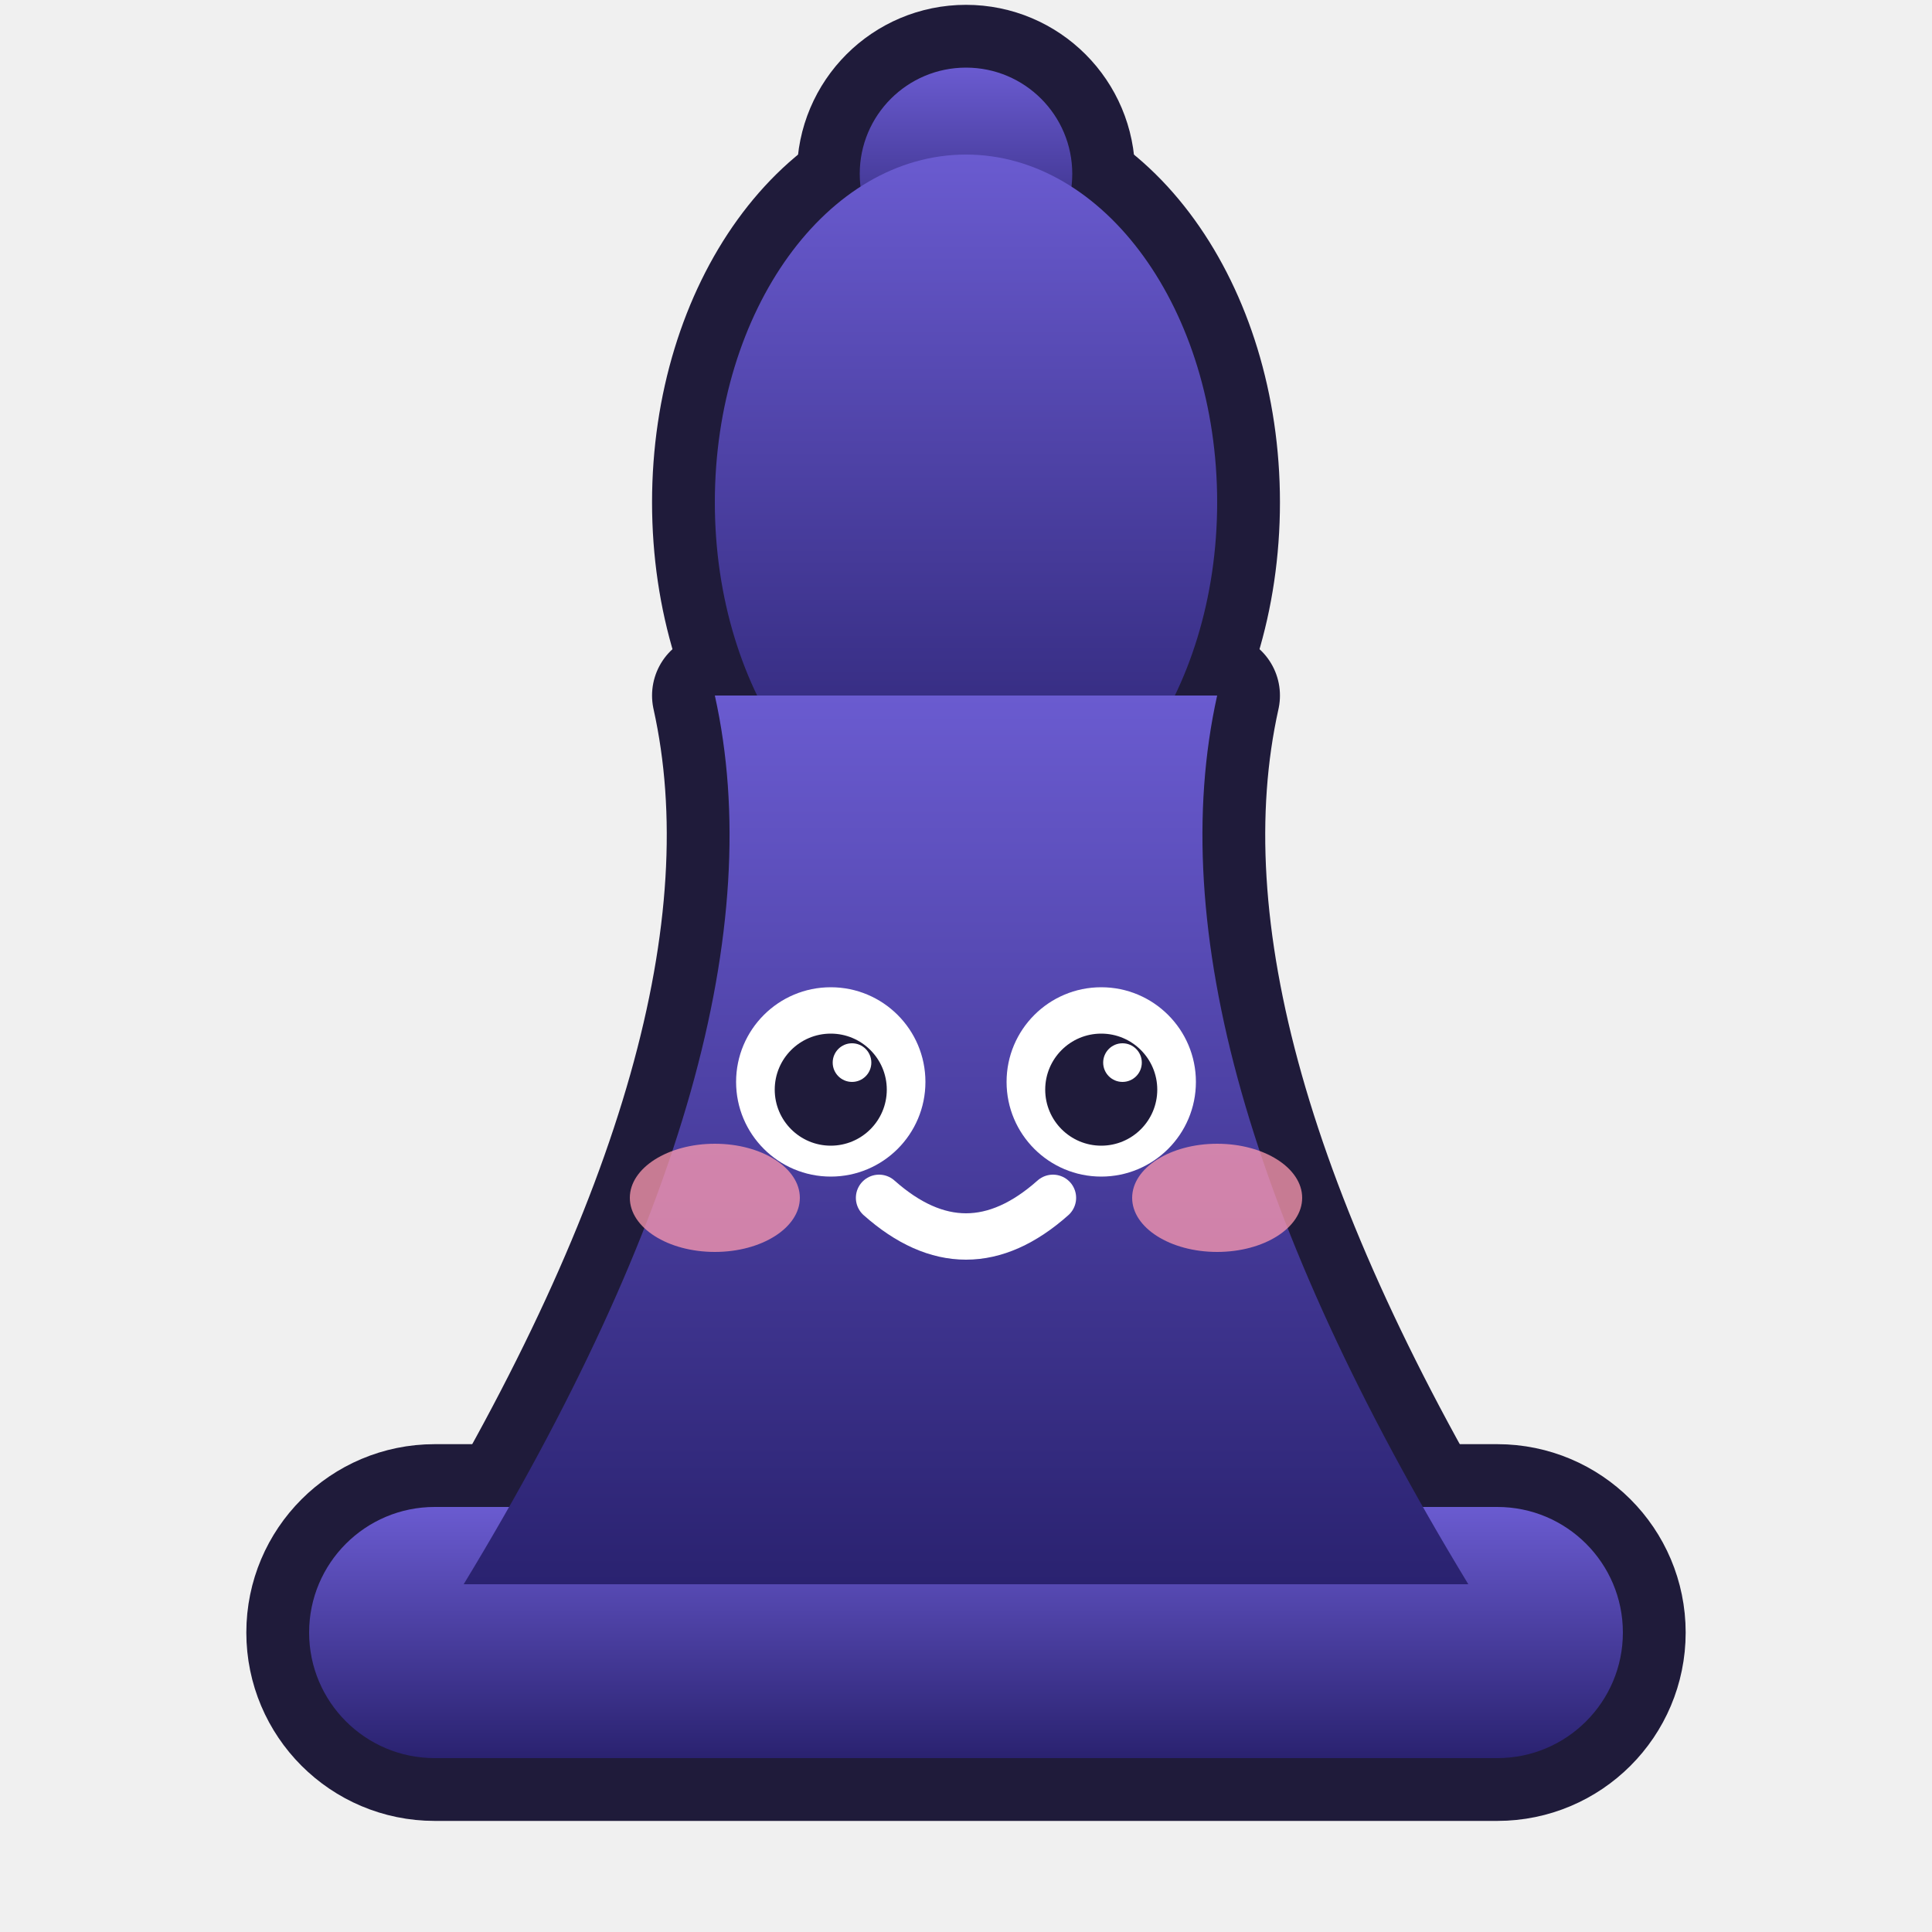
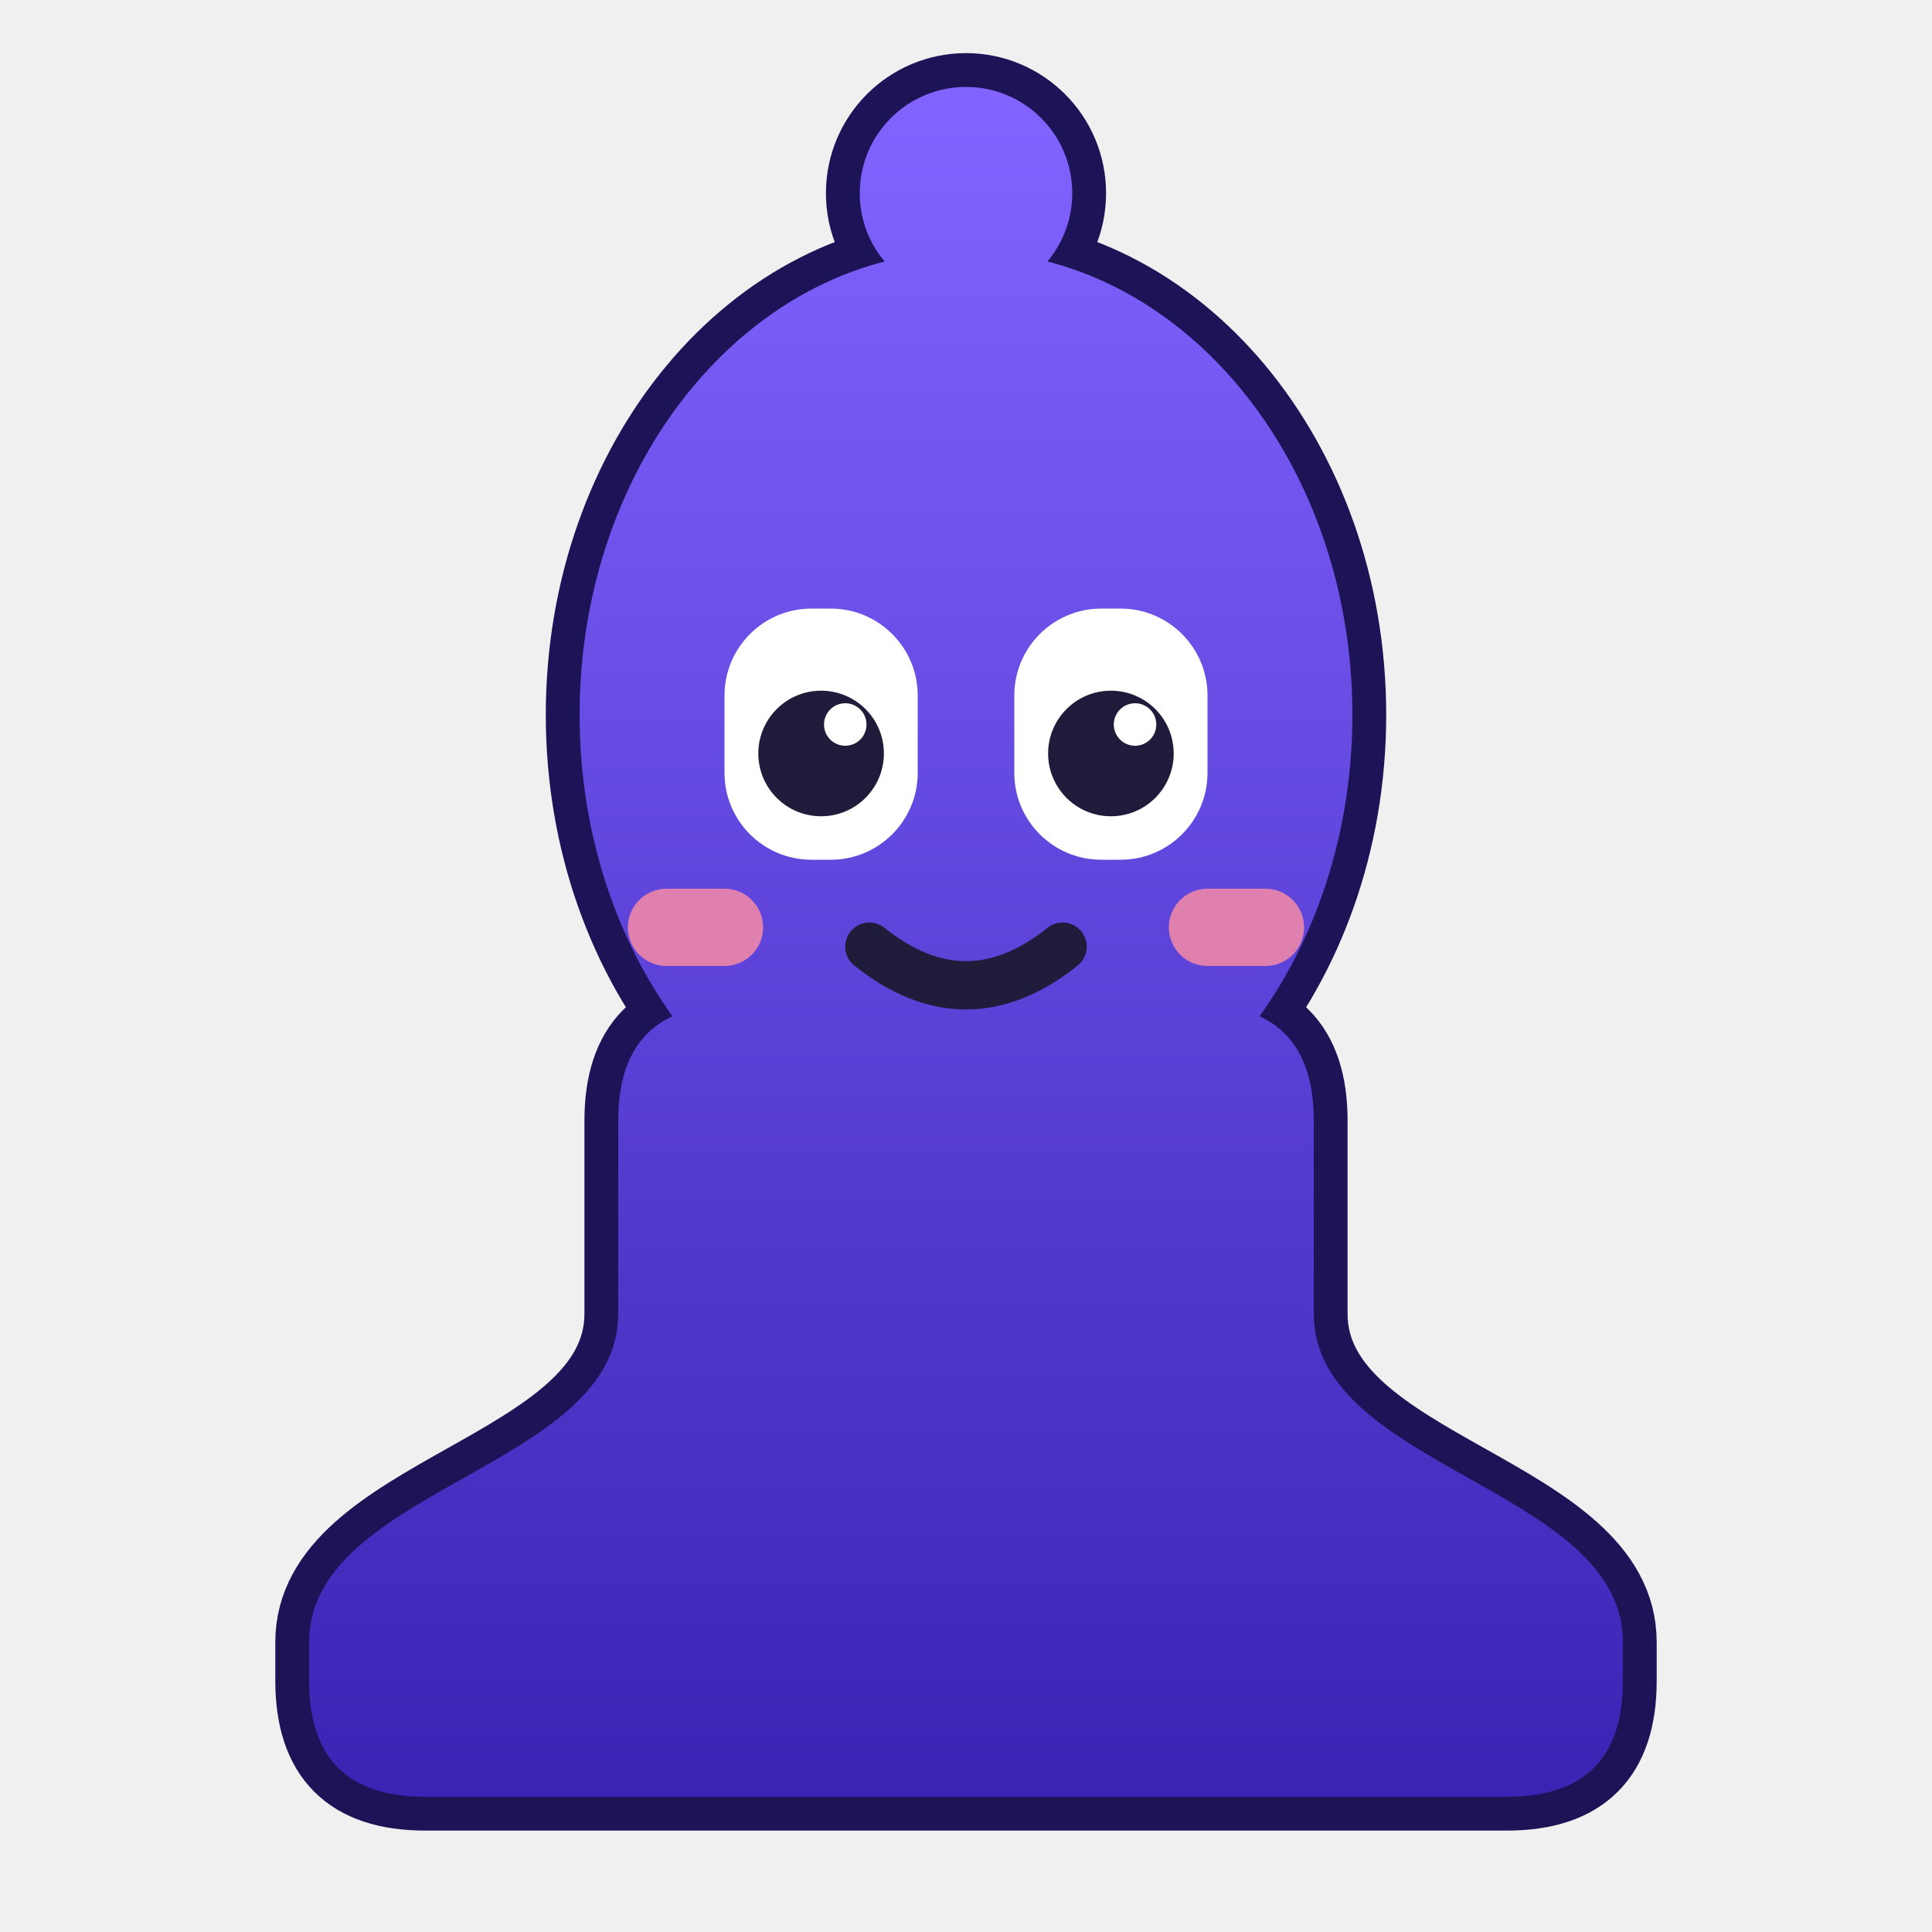
- <svg xmlns="http://www.w3.org/2000/svg" xmlns:xlink="http://www.w3.org/1999/xlink" viewBox="0 0 100 100" width="100" height="100">
+ <svg xmlns="http://www.w3.org/2000/svg" xmlns:xlink="http://www.w3.org/1999/xlink" viewBox="0 0 200 200" width="100" height="100">
  <defs>
    <g id="sbb">
-       <rect x="16" y="78" width="68" height="13" rx="6.5" />
-       <circle cx="50" cy="9" r="5.5" />
-       <ellipse cx="50" cy="26" rx="13" ry="18" />
-       <path d="M37 36 Q41 54 24 82 H76 Q59 54 63 36Z" />
+       <path d="M64 116 Q64 104 76 104 H124 Q136 104 136 116 V136 C136 152 168 154 168 170 V174 Q168 186 156 186 H44 Q32 186 32 174 V170 C32 154 64 152 64 136Z" />
+       <circle cx="100" cy="20" r="11" />
+       <ellipse cx="100" cy="74" rx="40" ry="48" />
    </g>
-     <linearGradient id="gbb" x1="0" y1="0" x2="0" y2="1">
-       <stop offset="0" stop-color="#6a5bd0" />
-       <stop offset="1" stop-color="#2a2270" />
+     <linearGradient id="gbb" gradientUnits="userSpaceOnUse" x1="0" y1="10" x2="0" y2="186">
+       <stop offset="0" stop-color="#8263ff" />
+       <stop offset="1" stop-color="#3a24b4" />
+     </linearGradient>
+     <radialGradient id="lbb" cx="0.32" cy="0.2" r="0.62">
+       <stop offset="0" stop-color="#fff" stop-opacity="0.34" />
+       <stop offset="1" stop-color="#fff" stop-opacity="0" />
+     </radialGradient>
+     <linearGradient id="dbb" gradientUnits="userSpaceOnUse" x1="0" y1="140" x2="0" y2="186">
+       <stop offset="0" stop-color="#1f1b3a" stop-opacity="0" />
+       <stop offset="1" stop-color="#1f1b3a" stop-opacity="0.16" />
    </linearGradient>
    <clipPath id="cbb">
      <use xlink:href="#sbb" />
    </clipPath>
  </defs>
-   <use xlink:href="#sbb" fill="#1f1b3a" stroke="#1f1b3a" stroke-width="6.5" stroke-linejoin="round" />
+   <use xlink:href="#sbb" fill="#1d1458" stroke="#1d1458" stroke-width="7" stroke-linejoin="round" />
  <use xlink:href="#sbb" fill="url(#gbb)" />
  <g clip-path="url(#cbb)">
-     <ellipse cx="36" cy="36" rx="16" ry="32" transform="rotate(-18 36 36)" fill="#fff" opacity="0.096" />
+     <rect width="200" height="200" fill="url(#lbb)" />
+     <rect y="140" width="200" height="60" fill="url(#dbb)" />
  </g>
-   <circle cx="43" cy="56" r="4.9" fill="#ffffff" />
-   <circle cx="43" cy="56.4" r="2.9" fill="#1f1b3a" />
-   <circle cx="44.1" cy="55" r="1" fill="#fff" />
-   <circle cx="57" cy="56" r="4.9" fill="#ffffff" />
-   <circle cx="57" cy="56.4" r="2.9" fill="#1f1b3a" />
-   <circle cx="58.1" cy="55" r="1" fill="#fff" />
-   <ellipse cx="37" cy="62" rx="4.4" ry="2.8" fill="#ff9bb0" opacity="0.75" />
-   <ellipse cx="63" cy="62" rx="4.4" ry="2.8" fill="#ff9bb0" opacity="0.75" />
-   <path d="M45.5 62 Q50 66 54.5 62" stroke="#ffffff" stroke-width="2.4" stroke-linecap="round" fill="none" />
+   <rect x="75" y="63" width="20" height="26" rx="9" fill="#fff" />
+   <circle cx="85" cy="78" r="6.5" fill="#1f1b3a" />
+   <circle cx="87.5" cy="75" r="2.2" fill="#fff" />
+   <rect x="105" y="63" width="20" height="26" rx="9" fill="#fff" />
+   <circle cx="115" cy="78" r="6.5" fill="#1f1b3a" />
+   <circle cx="117.5" cy="75" r="2.2" fill="#fff" />
+   <rect x="65" y="92" width="14" height="8" rx="4" fill="#ff8fa3" opacity="0.8" />
+   <rect x="121" y="92" width="14" height="8" rx="4" fill="#ff8fa3" opacity="0.8" />
+   <path d="M90 98 Q100 106 110 98" fill="none" stroke="#1f1b3a" stroke-width="5" stroke-linecap="round" />
</svg>
